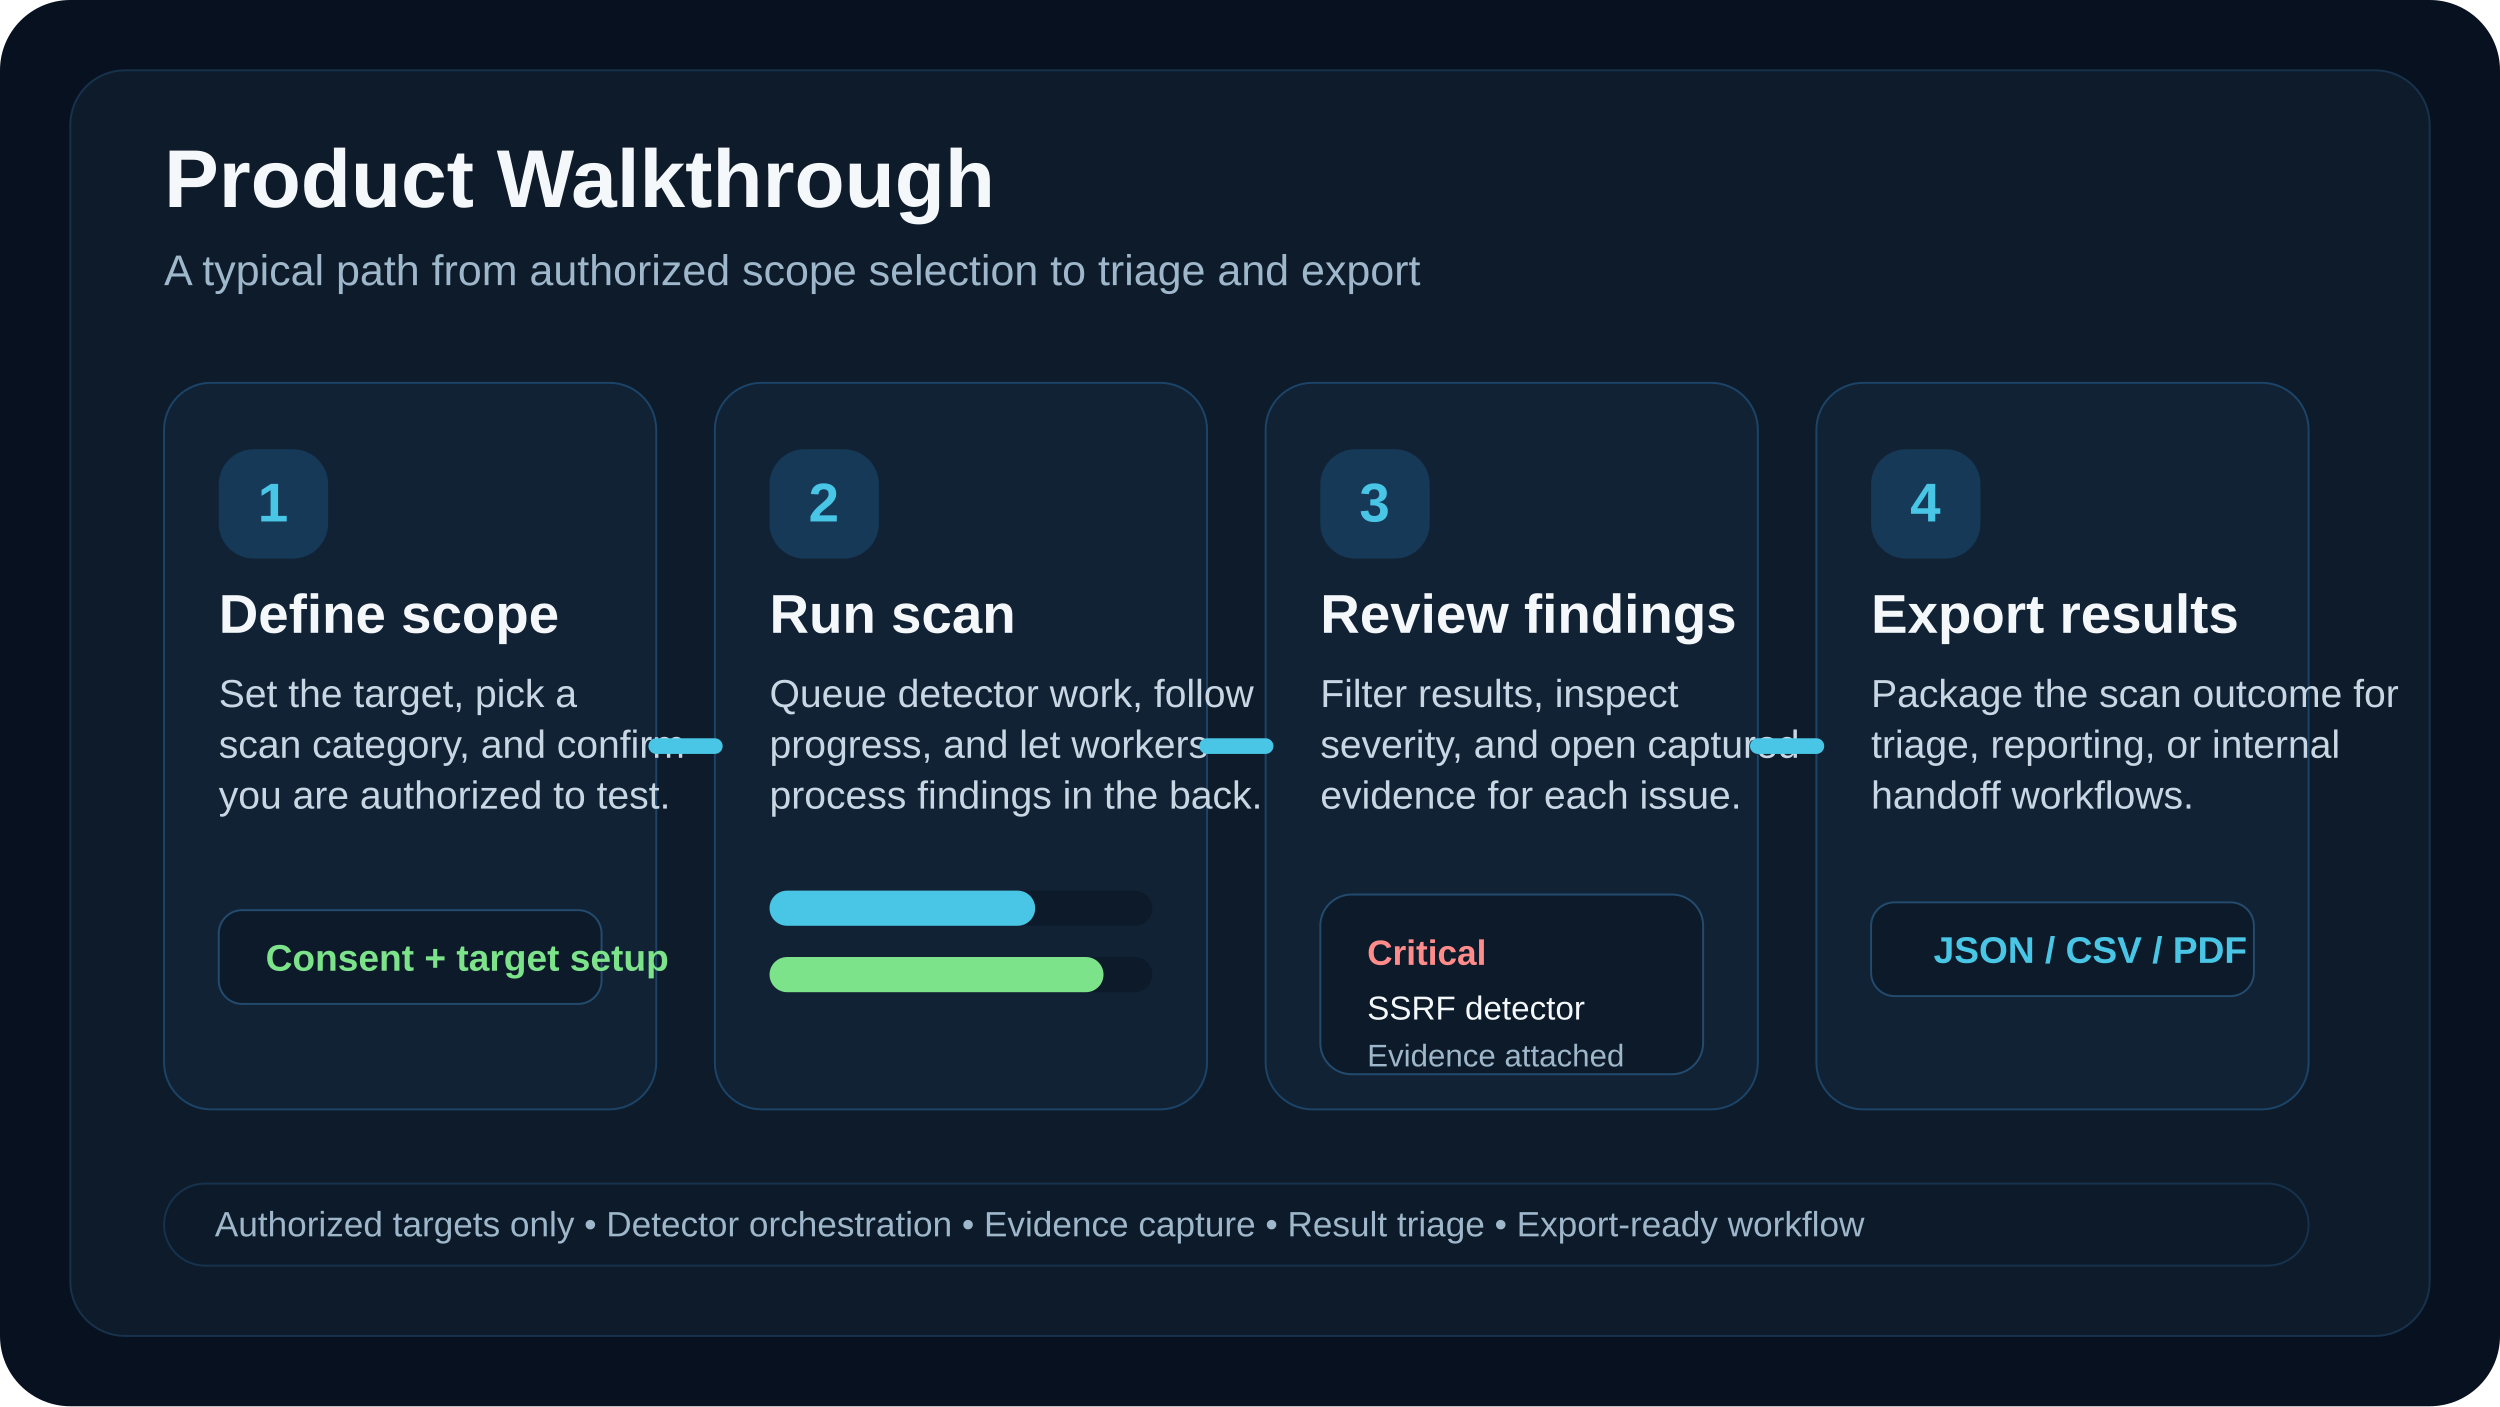
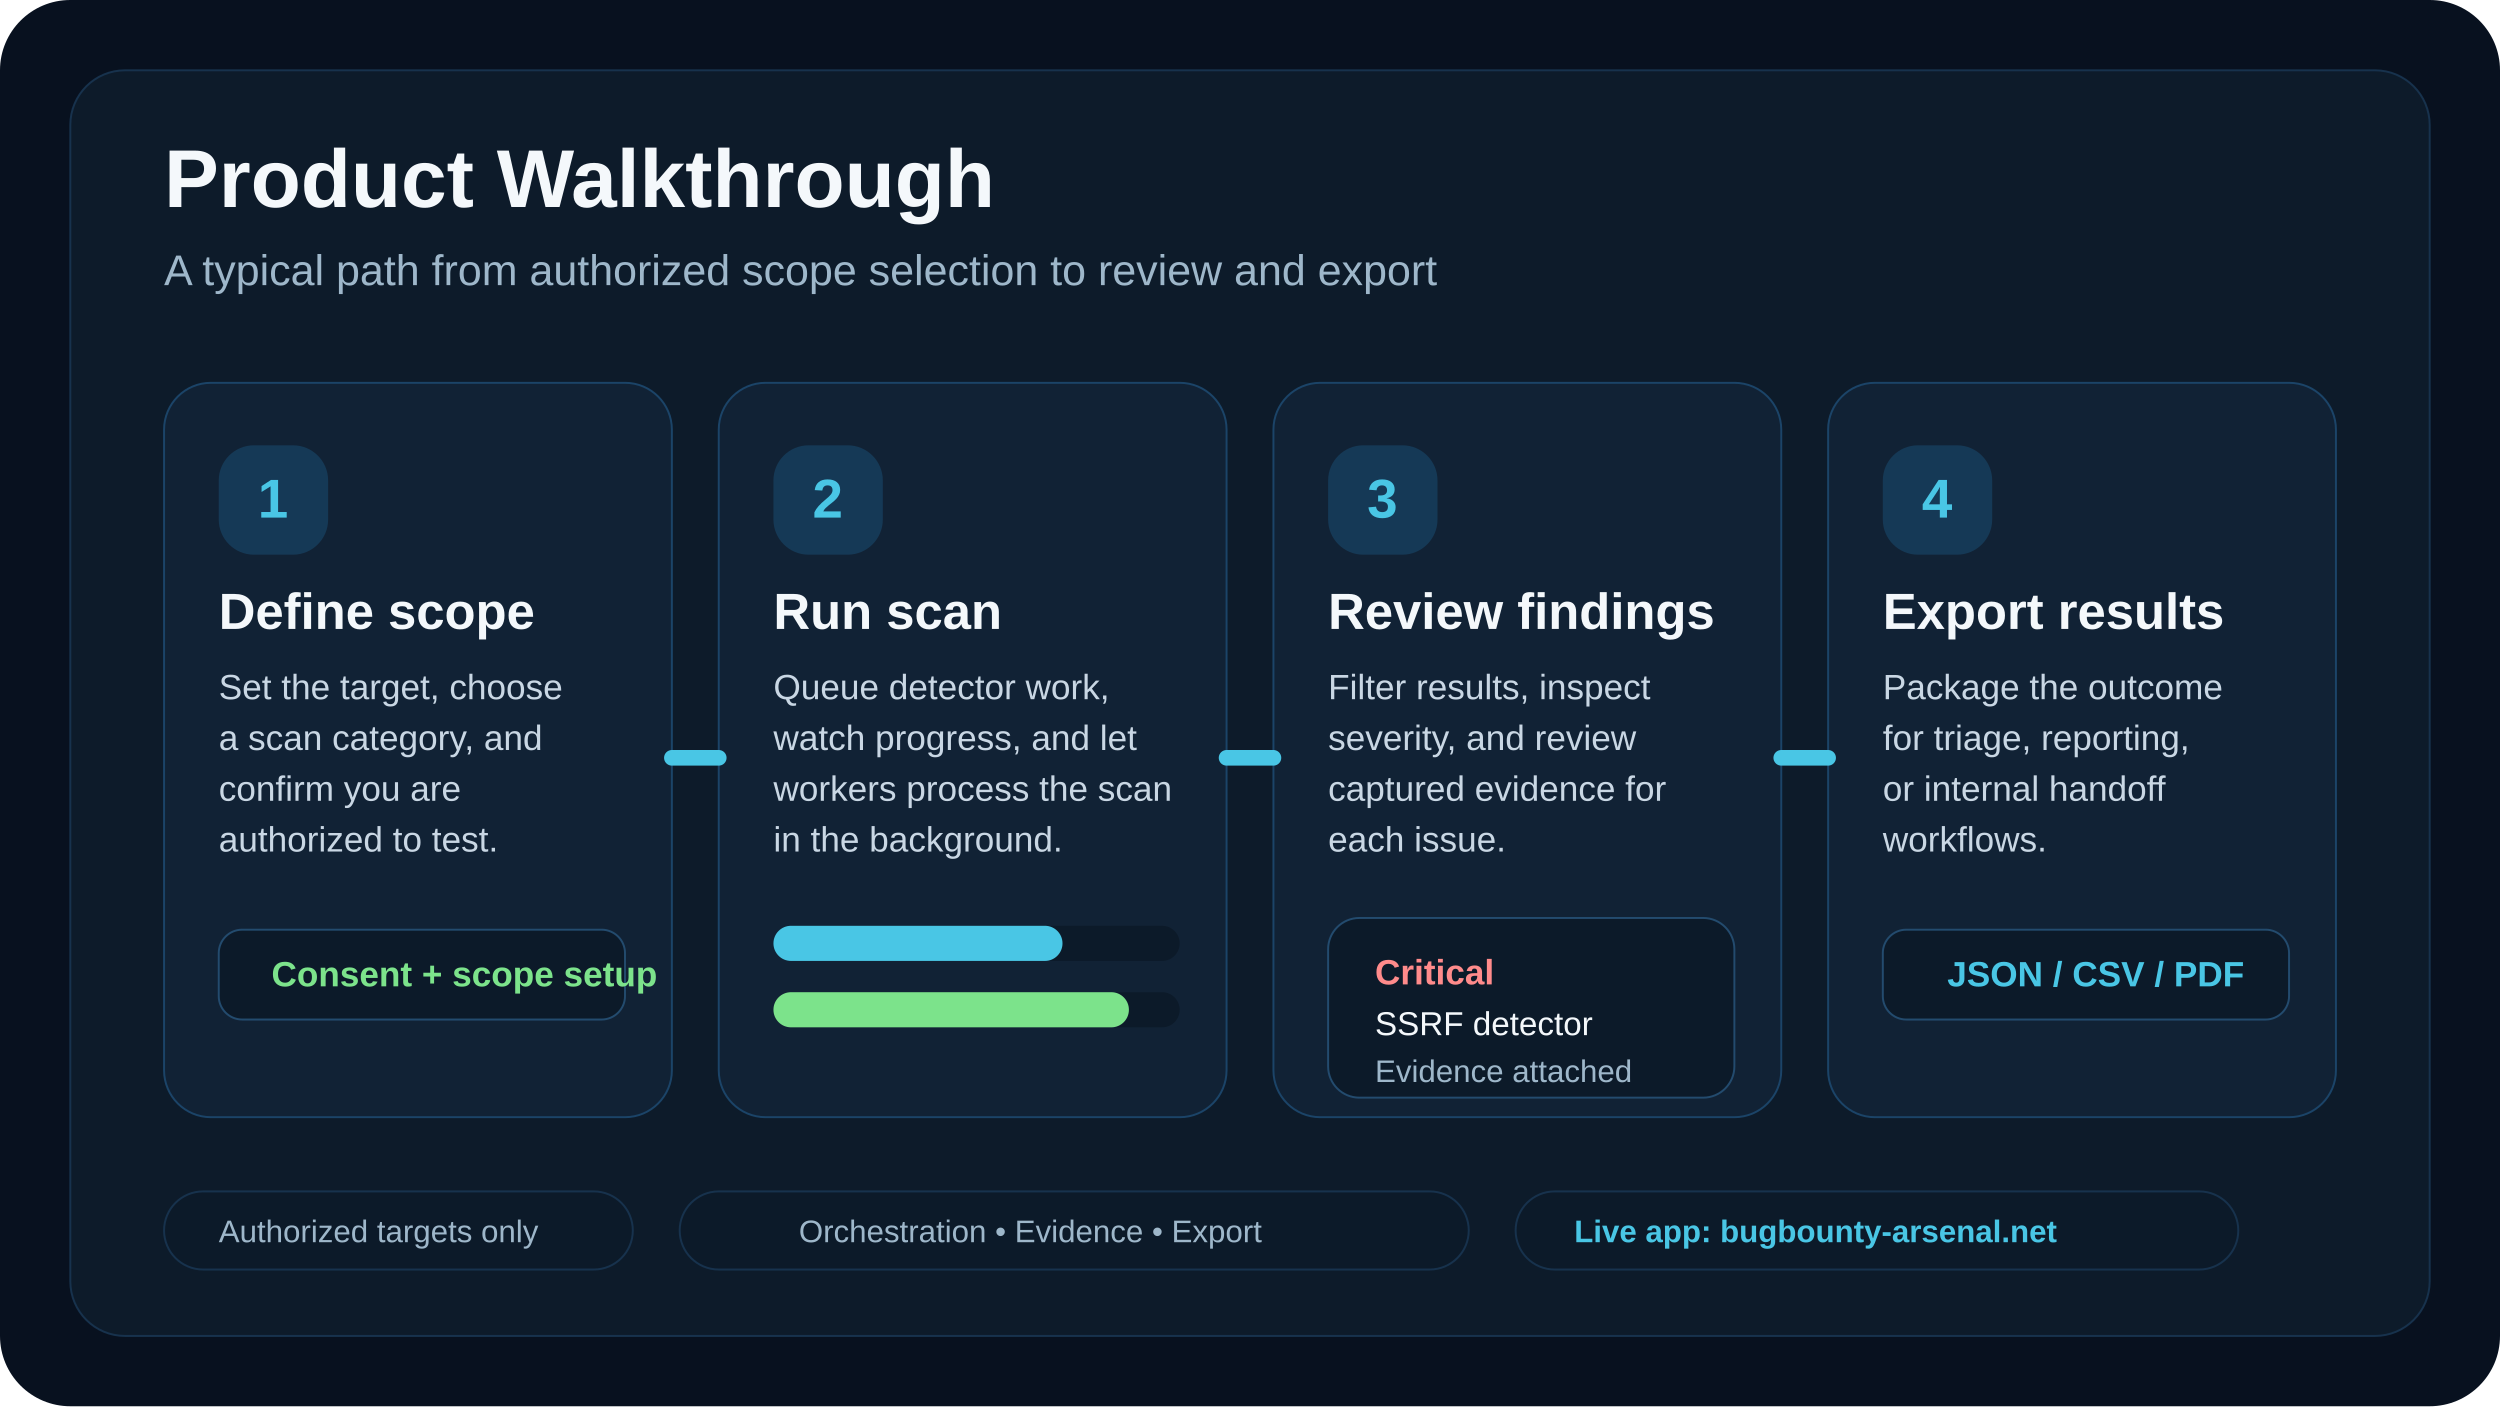
<svg xmlns="http://www.w3.org/2000/svg" width="1280" height="720" viewBox="0 0 1280 720" fill="none">
  <rect width="1280" height="720" rx="36" fill="#08111F" />
  <rect x="36" y="36" width="1208" height="648" rx="28" fill="#0D1B2A" stroke="#17324D" />
  <text x="84" y="106" fill="#F4F8FB" font-family="Arial, Helvetica, sans-serif" font-size="42" font-weight="700">Product Walkthrough</text>
-   <text x="84" y="146" fill="#9EB7CA" font-family="Arial, Helvetica, sans-serif" font-size="22">A typical path from authorized scope selection to triage and export</text>
-   <rect x="84" y="196" width="252" height="372" rx="24" fill="#112235" stroke="#1B4468" />
-   <rect x="112" y="230" width="56" height="56" rx="18" fill="#153956" />
-   <text x="132" y="267" fill="#49C6E5" font-family="Arial, Helvetica, sans-serif" font-size="28" font-weight="700">1</text>
-   <text x="112" y="324" fill="#F4F8FB" font-family="Arial, Helvetica, sans-serif" font-size="28" font-weight="700">Define scope</text>
-   <text x="112" y="362" fill="#C9D7E4" font-family="Arial, Helvetica, sans-serif" font-size="20">Set the target, pick a</text>
-   <text x="112" y="388" fill="#C9D7E4" font-family="Arial, Helvetica, sans-serif" font-size="20">scan category, and confirm</text>
-   <text x="112" y="414" fill="#C9D7E4" font-family="Arial, Helvetica, sans-serif" font-size="20">you are authorized to test.</text>
-   <rect x="112" y="466" width="196" height="48" rx="12" fill="#0C1A29" stroke="#234B6E" />
-   <text x="136" y="497" fill="#7CE38B" font-family="Arial, Helvetica, sans-serif" font-size="19" font-weight="700">Consent + target setup</text>
-   <rect x="366" y="196" width="252" height="372" rx="24" fill="#112235" stroke="#1B4468" />
-   <rect x="394" y="230" width="56" height="56" rx="18" fill="#153956" />
-   <text x="414" y="267" fill="#49C6E5" font-family="Arial, Helvetica, sans-serif" font-size="28" font-weight="700">2</text>
-   <text x="394" y="324" fill="#F4F8FB" font-family="Arial, Helvetica, sans-serif" font-size="28" font-weight="700">Run scan</text>
-   <text x="394" y="362" fill="#C9D7E4" font-family="Arial, Helvetica, sans-serif" font-size="20">Queue detector work, follow</text>
-   <text x="394" y="388" fill="#C9D7E4" font-family="Arial, Helvetica, sans-serif" font-size="20">progress, and let workers</text>
-   <text x="394" y="414" fill="#C9D7E4" font-family="Arial, Helvetica, sans-serif" font-size="20">process findings in the back.</text>
-   <rect x="394" y="456" width="196" height="18" rx="9" fill="#0C1A29" />
-   <rect x="394" y="456" width="136" height="18" rx="9" fill="#49C6E5" />
-   <rect x="394" y="490" width="196" height="18" rx="9" fill="#0C1A29" />
-   <rect x="394" y="490" width="171" height="18" rx="9" fill="#7CE38B" />
-   <rect x="648" y="196" width="252" height="372" rx="24" fill="#112235" stroke="#1B4468" />
-   <rect x="676" y="230" width="56" height="56" rx="18" fill="#153956" />
-   <text x="696" y="267" fill="#49C6E5" font-family="Arial, Helvetica, sans-serif" font-size="28" font-weight="700">3</text>
-   <text x="676" y="324" fill="#F4F8FB" font-family="Arial, Helvetica, sans-serif" font-size="28" font-weight="700">Review findings</text>
-   <text x="676" y="362" fill="#C9D7E4" font-family="Arial, Helvetica, sans-serif" font-size="20">Filter results, inspect</text>
-   <text x="676" y="388" fill="#C9D7E4" font-family="Arial, Helvetica, sans-serif" font-size="20">severity, and open captured</text>
-   <text x="676" y="414" fill="#C9D7E4" font-family="Arial, Helvetica, sans-serif" font-size="20">evidence for each issue.</text>
-   <rect x="676" y="458" width="196" height="92" rx="16" fill="#0C1A29" stroke="#234B6E" />
-   <text x="700" y="494" fill="#FF8B8B" font-family="Arial, Helvetica, sans-serif" font-size="18" font-weight="700">Critical</text>
-   <text x="700" y="522" fill="#F4F8FB" font-family="Arial, Helvetica, sans-serif" font-size="17">SSRF detector</text>
-   <text x="700" y="546" fill="#9EB7CA" font-family="Arial, Helvetica, sans-serif" font-size="16">Evidence attached</text>
-   <rect x="930" y="196" width="252" height="372" rx="24" fill="#112235" stroke="#1B4468" />
-   <rect x="958" y="230" width="56" height="56" rx="18" fill="#153956" />
-   <text x="978" y="267" fill="#49C6E5" font-family="Arial, Helvetica, sans-serif" font-size="28" font-weight="700">4</text>
-   <text x="958" y="324" fill="#F4F8FB" font-family="Arial, Helvetica, sans-serif" font-size="28" font-weight="700">Export results</text>
-   <text x="958" y="362" fill="#C9D7E4" font-family="Arial, Helvetica, sans-serif" font-size="20">Package the scan outcome for</text>
-   <text x="958" y="388" fill="#C9D7E4" font-family="Arial, Helvetica, sans-serif" font-size="20">triage, reporting, or internal</text>
-   <text x="958" y="414" fill="#C9D7E4" font-family="Arial, Helvetica, sans-serif" font-size="20">handoff workflows.</text>
-   <rect x="958" y="462" width="196" height="48" rx="12" fill="#0C1A29" stroke="#234B6E" />
-   <text x="990" y="493" fill="#49C6E5" font-family="Arial, Helvetica, sans-serif" font-size="19" font-weight="700">JSON / CSV / PDF</text>
-   <path d="M336 382H366" stroke="#49C6E5" stroke-width="8" stroke-linecap="round" />
-   <path d="M618 382H648" stroke="#49C6E5" stroke-width="8" stroke-linecap="round" />
-   <path d="M900 382H930" stroke="#49C6E5" stroke-width="8" stroke-linecap="round" />
-   <rect x="84" y="606" width="1098" height="42" rx="21" fill="#0C1A29" stroke="#17324D" />
-   <text x="110" y="633" fill="#9EB7CA" font-family="Arial, Helvetica, sans-serif" font-size="18">Authorized targets only • Detector orchestration • Evidence capture • Result triage • Export-ready workflow</text>
+   <text x="84" y="146" fill="#9EB7CA" font-family="Arial, Helvetica, sans-serif" font-size="22">A typical path from authorized scope selection to review and export</text>
+   <rect x="84" y="196" width="260" height="376" rx="24" fill="#112235" stroke="#1B4468" />
+   <rect x="112" y="228" width="56" height="56" rx="18" fill="#153956" />
+   <text x="132" y="265" fill="#49C6E5" font-family="Arial, Helvetica, sans-serif" font-size="28" font-weight="700">1</text>
+   <text x="112" y="322" fill="#F4F8FB" font-family="Arial, Helvetica, sans-serif" font-size="26" font-weight="700">Define scope</text>
+   <text x="112" y="358" fill="#C9D7E4" font-family="Arial, Helvetica, sans-serif" font-size="18">Set the target, choose</text>
+   <text x="112" y="384" fill="#C9D7E4" font-family="Arial, Helvetica, sans-serif" font-size="18">a scan category, and</text>
+   <text x="112" y="410" fill="#C9D7E4" font-family="Arial, Helvetica, sans-serif" font-size="18">confirm you are</text>
+   <text x="112" y="436" fill="#C9D7E4" font-family="Arial, Helvetica, sans-serif" font-size="18">authorized to test.</text>
+   <rect x="112" y="476" width="208" height="46" rx="12" fill="#0C1A29" stroke="#234B6E" />
+   <text x="139" y="505" fill="#7CE38B" font-family="Arial, Helvetica, sans-serif" font-size="18" font-weight="700">Consent + scope setup</text>
+   <rect x="368" y="196" width="260" height="376" rx="24" fill="#112235" stroke="#1B4468" />
+   <rect x="396" y="228" width="56" height="56" rx="18" fill="#153956" />
+   <text x="416" y="265" fill="#49C6E5" font-family="Arial, Helvetica, sans-serif" font-size="28" font-weight="700">2</text>
+   <text x="396" y="322" fill="#F4F8FB" font-family="Arial, Helvetica, sans-serif" font-size="26" font-weight="700">Run scan</text>
+   <text x="396" y="358" fill="#C9D7E4" font-family="Arial, Helvetica, sans-serif" font-size="18">Queue detector work,</text>
+   <text x="396" y="384" fill="#C9D7E4" font-family="Arial, Helvetica, sans-serif" font-size="18">watch progress, and let</text>
+   <text x="396" y="410" fill="#C9D7E4" font-family="Arial, Helvetica, sans-serif" font-size="18">workers process the scan</text>
+   <text x="396" y="436" fill="#C9D7E4" font-family="Arial, Helvetica, sans-serif" font-size="18">in the background.</text>
+   <rect x="396" y="474" width="208" height="18" rx="9" fill="#0C1A29" />
+   <rect x="396" y="474" width="148" height="18" rx="9" fill="#49C6E5" />
+   <rect x="396" y="508" width="208" height="18" rx="9" fill="#0C1A29" />
+   <rect x="396" y="508" width="182" height="18" rx="9" fill="#7CE38B" />
+   <rect x="652" y="196" width="260" height="376" rx="24" fill="#112235" stroke="#1B4468" />
+   <rect x="680" y="228" width="56" height="56" rx="18" fill="#153956" />
+   <text x="700" y="265" fill="#49C6E5" font-family="Arial, Helvetica, sans-serif" font-size="28" font-weight="700">3</text>
+   <text x="680" y="322" fill="#F4F8FB" font-family="Arial, Helvetica, sans-serif" font-size="26" font-weight="700">Review findings</text>
+   <text x="680" y="358" fill="#C9D7E4" font-family="Arial, Helvetica, sans-serif" font-size="18">Filter results, inspect</text>
+   <text x="680" y="384" fill="#C9D7E4" font-family="Arial, Helvetica, sans-serif" font-size="18">severity, and review</text>
+   <text x="680" y="410" fill="#C9D7E4" font-family="Arial, Helvetica, sans-serif" font-size="18">captured evidence for</text>
+   <text x="680" y="436" fill="#C9D7E4" font-family="Arial, Helvetica, sans-serif" font-size="18">each issue.</text>
+   <rect x="680" y="470" width="208" height="92" rx="16" fill="#0C1A29" stroke="#234B6E" />
+   <text x="704" y="504" fill="#FF8B8B" font-family="Arial, Helvetica, sans-serif" font-size="18" font-weight="700">Critical</text>
+   <text x="704" y="530" fill="#F4F8FB" font-family="Arial, Helvetica, sans-serif" font-size="17">SSRF detector</text>
+   <text x="704" y="554" fill="#9EB7CA" font-family="Arial, Helvetica, sans-serif" font-size="16">Evidence attached</text>
+   <rect x="936" y="196" width="260" height="376" rx="24" fill="#112235" stroke="#1B4468" />
+   <rect x="964" y="228" width="56" height="56" rx="18" fill="#153956" />
+   <text x="984" y="265" fill="#49C6E5" font-family="Arial, Helvetica, sans-serif" font-size="28" font-weight="700">4</text>
+   <text x="964" y="322" fill="#F4F8FB" font-family="Arial, Helvetica, sans-serif" font-size="26" font-weight="700">Export results</text>
+   <text x="964" y="358" fill="#C9D7E4" font-family="Arial, Helvetica, sans-serif" font-size="18">Package the outcome</text>
+   <text x="964" y="384" fill="#C9D7E4" font-family="Arial, Helvetica, sans-serif" font-size="18">for triage, reporting,</text>
+   <text x="964" y="410" fill="#C9D7E4" font-family="Arial, Helvetica, sans-serif" font-size="18">or internal handoff</text>
+   <text x="964" y="436" fill="#C9D7E4" font-family="Arial, Helvetica, sans-serif" font-size="18">workflows.</text>
+   <rect x="964" y="476" width="208" height="46" rx="12" fill="#0C1A29" stroke="#234B6E" />
+   <text x="997" y="505" fill="#49C6E5" font-family="Arial, Helvetica, sans-serif" font-size="18" font-weight="700">JSON / CSV / PDF</text>
+   <path d="M344 388H368" stroke="#49C6E5" stroke-width="8" stroke-linecap="round" />
+   <path d="M628 388H652" stroke="#49C6E5" stroke-width="8" stroke-linecap="round" />
+   <path d="M912 388H936" stroke="#49C6E5" stroke-width="8" stroke-linecap="round" />
+   <rect x="84" y="610" width="240" height="40" rx="20" fill="#0C1A29" stroke="#17324D" />
+   <text x="112" y="636" fill="#9EB7CA" font-family="Arial, Helvetica, sans-serif" font-size="16">Authorized targets only</text>
+   <rect x="348" y="610" width="404" height="40" rx="20" fill="#0C1A29" stroke="#17324D" />
+   <text x="409" y="636" fill="#9EB7CA" font-family="Arial, Helvetica, sans-serif" font-size="16">Orchestration • Evidence • Export</text>
+   <rect x="776" y="610" width="370" height="40" rx="20" fill="#0C1A29" stroke="#17324D" />
+   <text x="806" y="636" fill="#49C6E5" font-family="Arial, Helvetica, sans-serif" font-size="16" font-weight="700">Live app: bugbounty-arsenal.net</text>
</svg>
